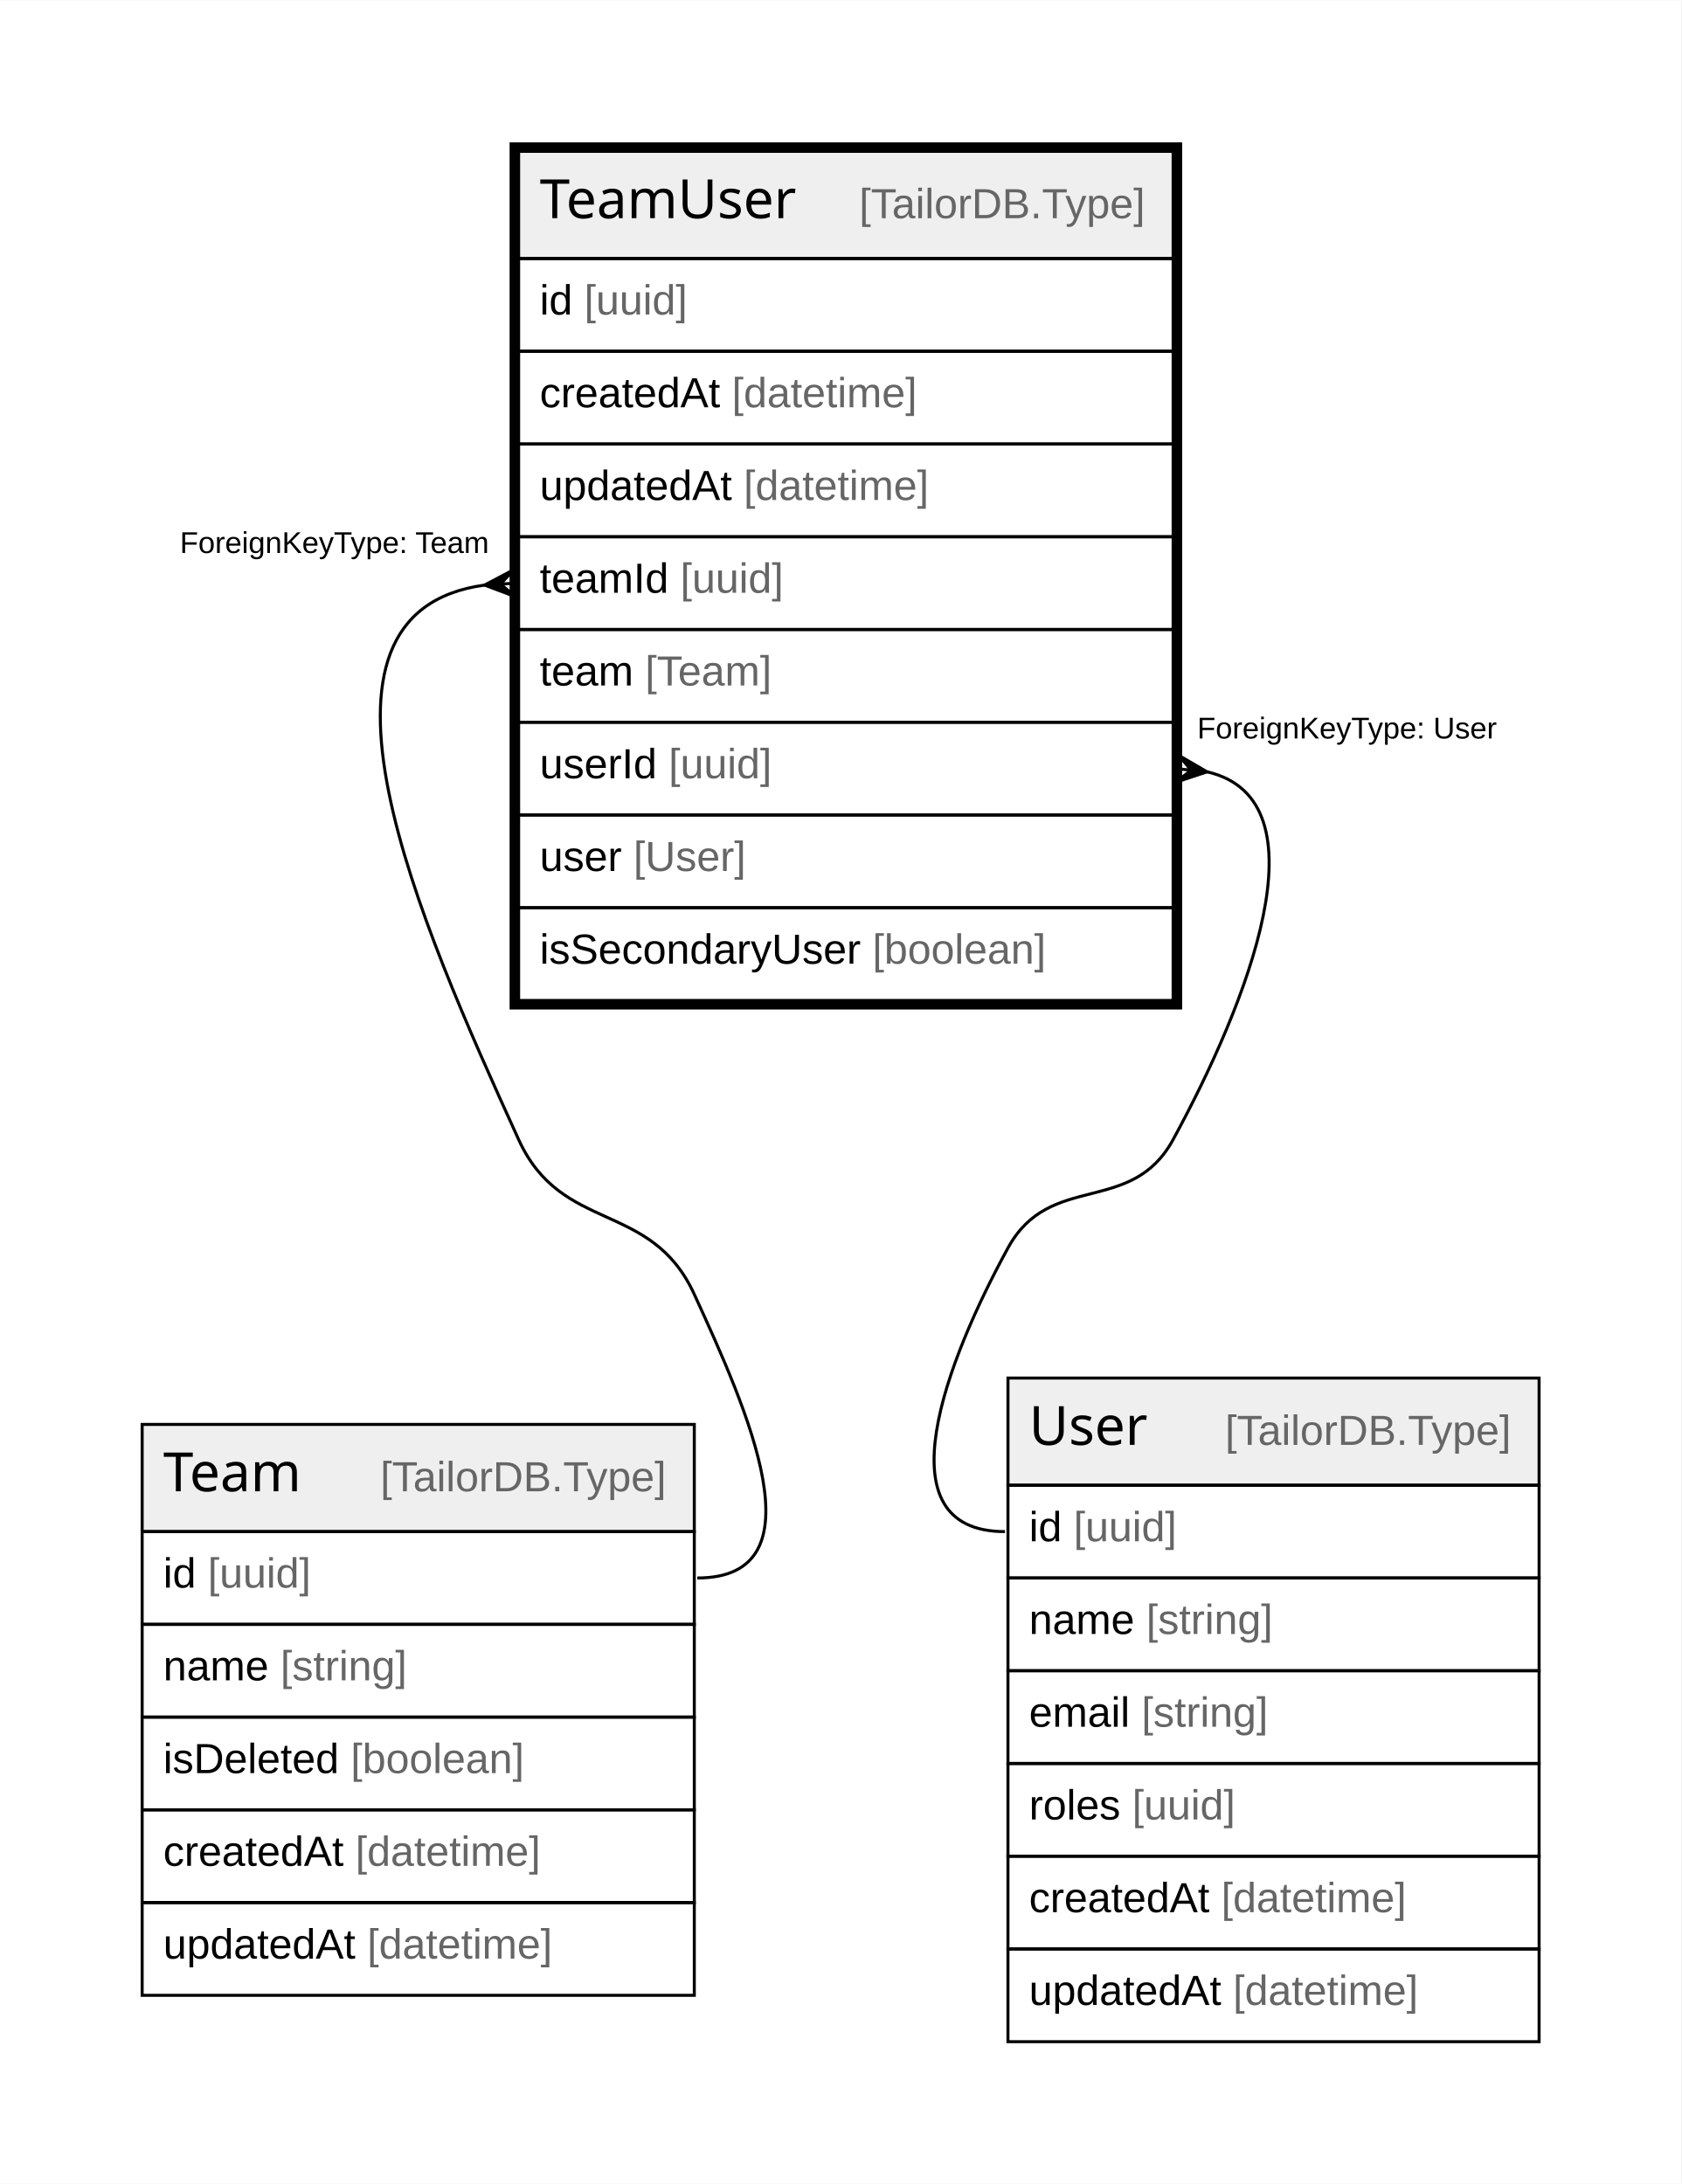
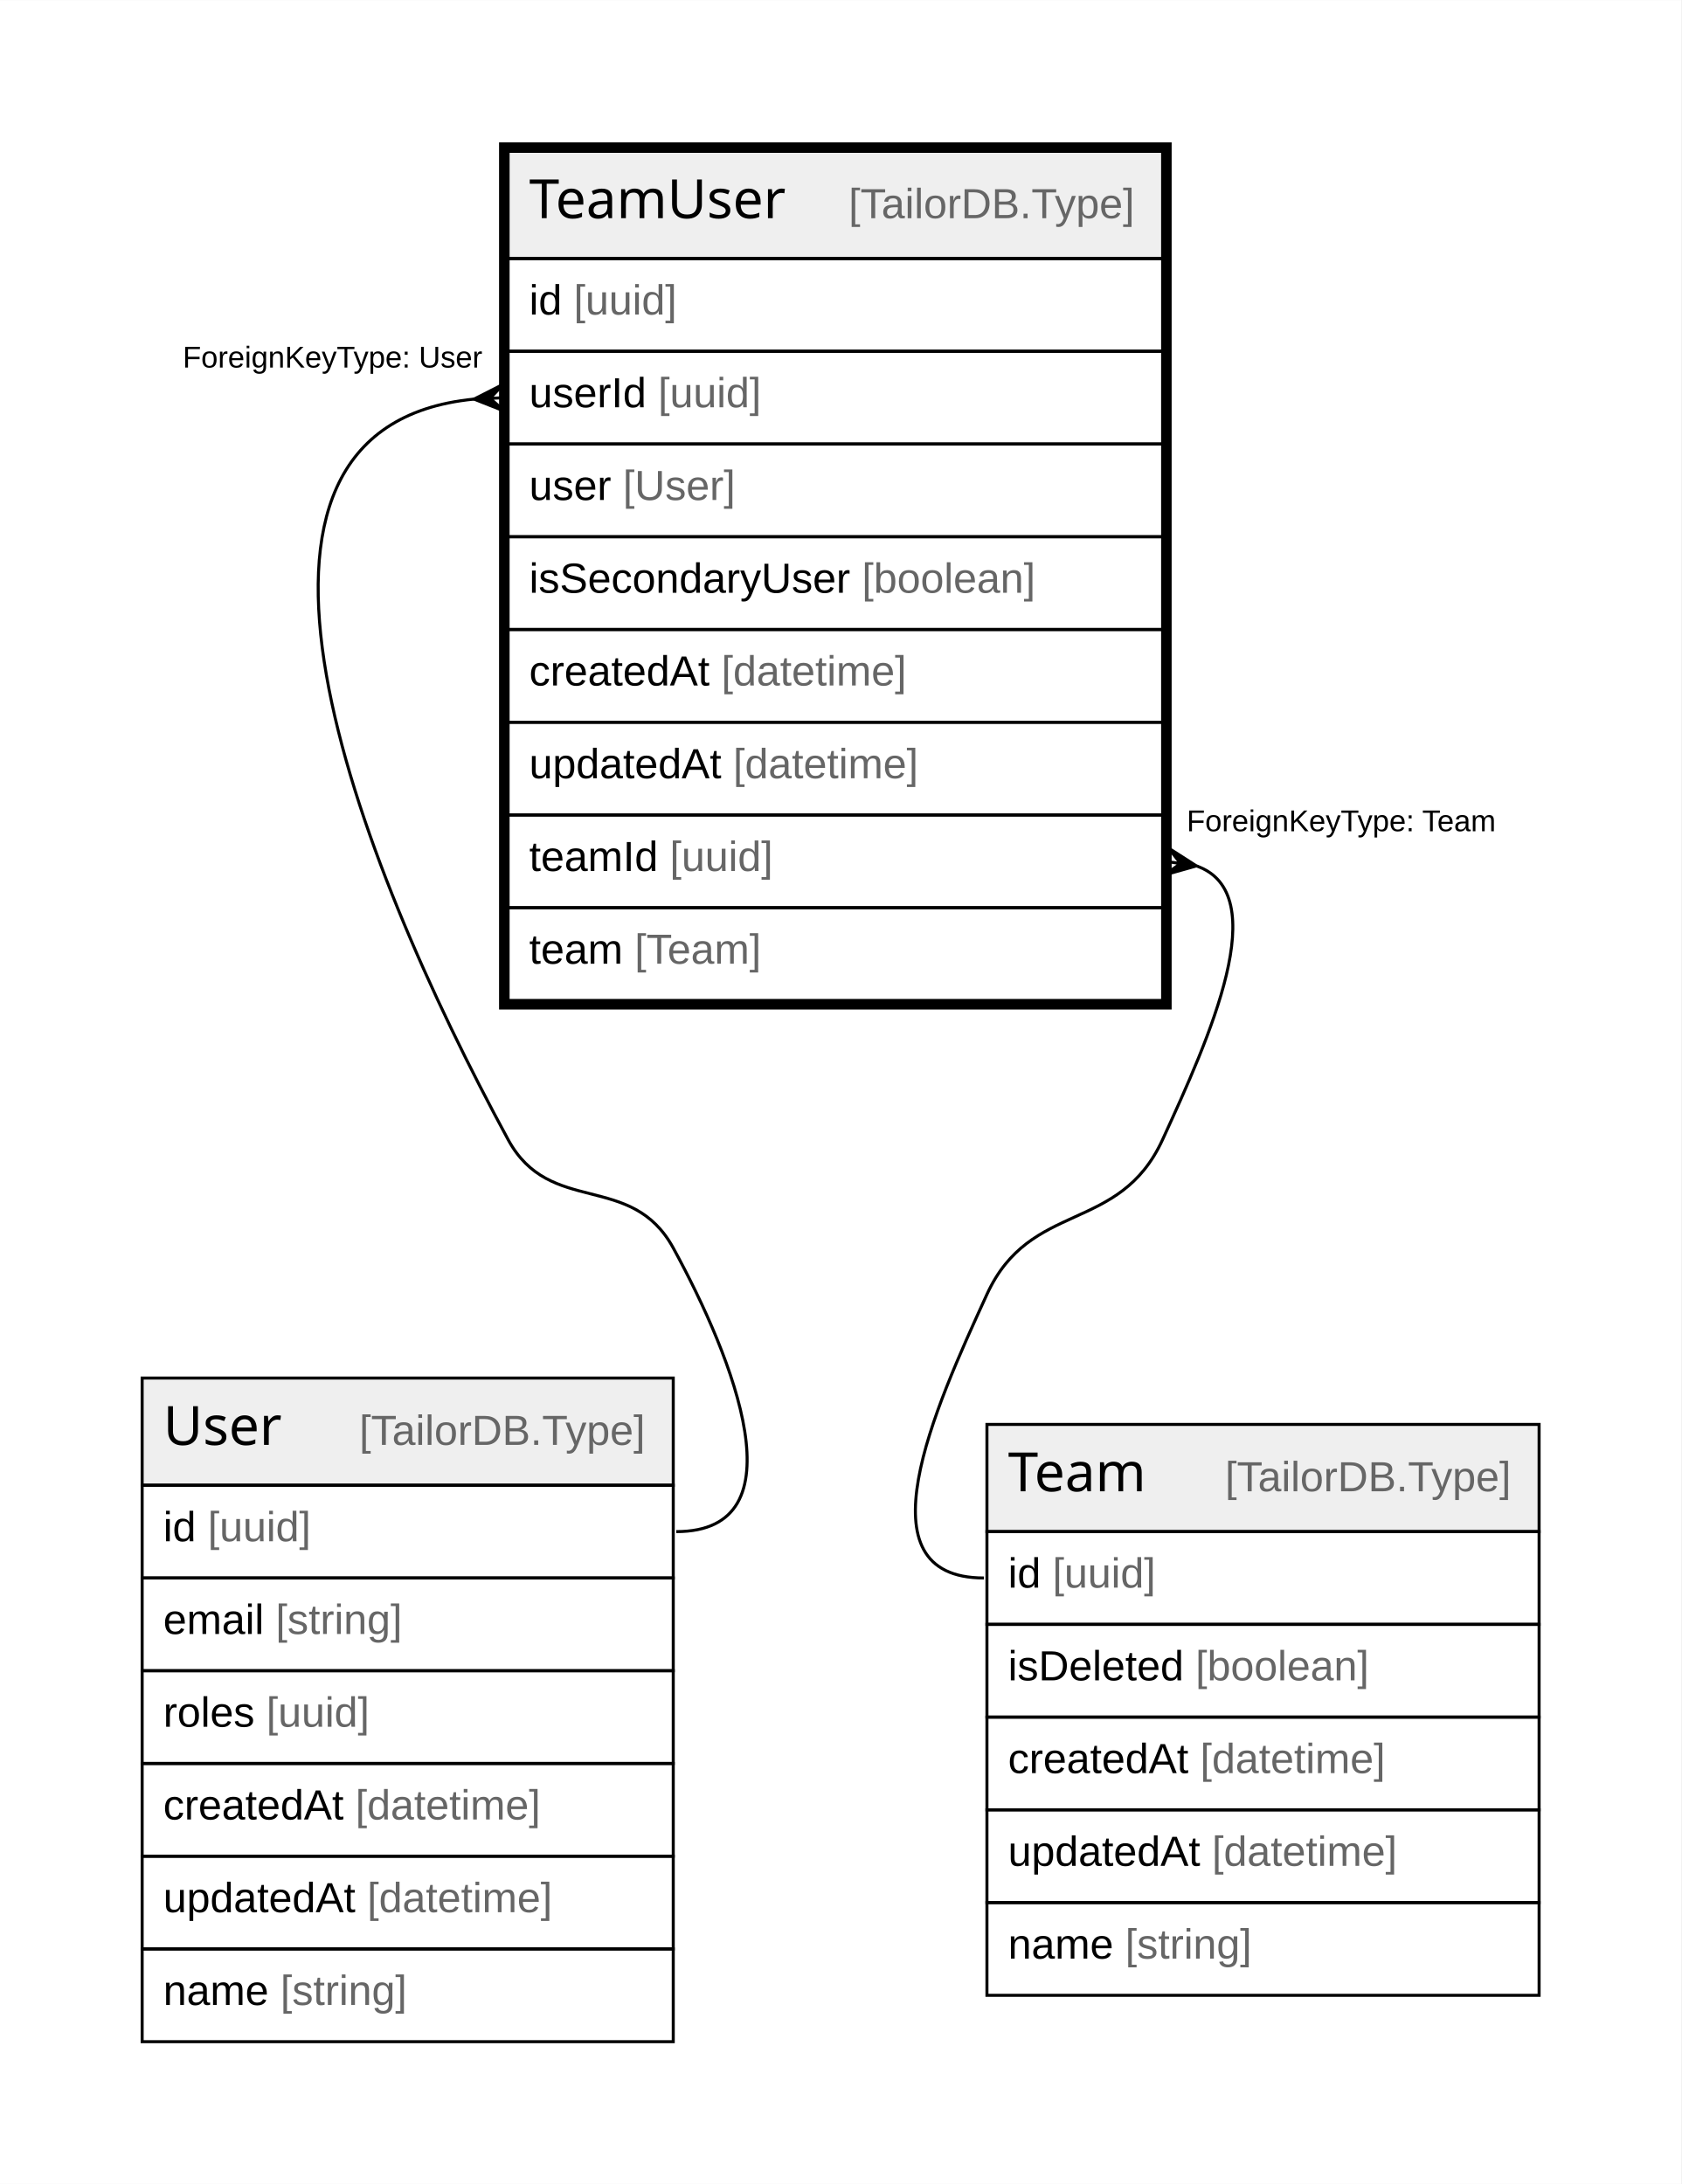
<svg xmlns="http://www.w3.org/2000/svg" width="558pt" height="725pt" viewBox="0.00 0.00 558.25 725.20">
  <g id="graph0" class="graph" transform="scale(1 1) rotate(0) translate(4 721.2)">
    <polygon fill="white" stroke="none" points="-4,4 -4,-721.2 554.25,-721.2 554.25,4 -4,4" />
    <g id="node1" class="node">
-       <polygon fill="#efefef" stroke="none" points="168.21,-635.4 168.21,-671 385.53,-671 385.53,-635.4 168.21,-635.4" />
-       <polygon fill="none" stroke="black" points="168.21,-635.4 168.21,-671 385.53,-671 385.53,-635.4 168.21,-635.4" />
-       <text text-anchor="start" x="175.21" y="-648.8" font-family="Arial Bold" font-size="18.00">TeamUser</text>
-       <text text-anchor="start" x="250.17" y="-648.8" font-family="Arial" font-size="14.00">    </text>
-       <text text-anchor="start" x="281.29" y="-648.8" font-family="Arial" font-size="14.00" fill="#666666">[TailorDB.Type]</text>
-       <polygon fill="none" stroke="black" points="168.21,-604.6 168.21,-635.4 385.53,-635.4 385.53,-604.6 168.21,-604.6" />
-       <text text-anchor="start" x="175.21" y="-616.8" font-family="Arial" font-size="14.00">id </text>
-       <text text-anchor="start" x="189.99" y="-616.8" font-family="Arial" font-size="14.00" fill="#666666">[uuid]</text>
-       <polygon fill="none" stroke="black" points="168.21,-573.8 168.21,-604.6 385.53,-604.6 385.53,-573.8 168.21,-573.8" />
-       <text text-anchor="start" x="175.21" y="-586" font-family="Arial" font-size="14.00">createdAt </text>
-       <text text-anchor="start" x="239.02" y="-586" font-family="Arial" font-size="14.00" fill="#666666">[datetime]</text>
-       <polygon fill="none" stroke="black" points="168.21,-543 168.21,-573.8 385.53,-573.8 385.53,-543 168.21,-543" />
-       <text text-anchor="start" x="175.21" y="-555.2" font-family="Arial" font-size="14.00">updatedAt </text>
-       <text text-anchor="start" x="242.93" y="-555.2" font-family="Arial" font-size="14.00" fill="#666666">[datetime]</text>
-       <polygon fill="none" stroke="black" points="168.21,-512.2 168.21,-543 385.53,-543 385.53,-512.2 168.21,-512.2" />
-       <text text-anchor="start" x="175.21" y="-524.4" font-family="Arial" font-size="14.00">teamId </text>
-       <text text-anchor="start" x="221.9" y="-524.4" font-family="Arial" font-size="14.00" fill="#666666">[uuid]</text>
-       <polygon fill="none" stroke="black" points="168.21,-481.4 168.21,-512.2 385.53,-512.2 385.53,-481.4 168.21,-481.4" />
-       <text text-anchor="start" x="175.21" y="-493.6" font-family="Arial" font-size="14.00">team </text>
-       <text text-anchor="start" x="210.22" y="-493.6" font-family="Arial" font-size="14.00" fill="#666666">[Team]</text>
-       <polygon fill="none" stroke="black" points="168.21,-450.6 168.21,-481.4 385.53,-481.4 385.53,-450.6 168.21,-450.6" />
-       <text text-anchor="start" x="175.21" y="-462.8" font-family="Arial" font-size="14.00">userId </text>
-       <text text-anchor="start" x="218.01" y="-462.8" font-family="Arial" font-size="14.00" fill="#666666">[uuid]</text>
-       <polygon fill="none" stroke="black" points="168.21,-419.8 168.21,-450.6 385.53,-450.6 385.53,-419.8 168.21,-419.8" />
-       <text text-anchor="start" x="175.21" y="-432" font-family="Arial" font-size="14.00">user </text>
-       <text text-anchor="start" x="206.33" y="-432" font-family="Arial" font-size="14.00" fill="#666666">[User]</text>
-       <polygon fill="none" stroke="black" points="168.21,-389 168.21,-419.8 385.53,-419.8 385.53,-389 168.21,-389" />
-       <text text-anchor="start" x="175.21" y="-401.2" font-family="Arial" font-size="14.00">isSecondaryUser </text>
-       <text text-anchor="start" x="285.7" y="-401.2" font-family="Arial" font-size="14.00" fill="#666666">[boolean]</text>
-       <polygon fill="none" stroke="black" stroke-width="3" points="166.71,-387.5 166.71,-672.5 387.03,-672.5 387.03,-387.5 166.71,-387.5" />
+       <polygon fill="#efefef" stroke="none" points="164.71,-635.4 164.71,-671 382.04,-671 382.04,-635.4 164.71,-635.4" />
+       <polygon fill="none" stroke="black" points="164.71,-635.4 164.71,-671 382.04,-671 382.04,-635.4 164.71,-635.4" />
+       <text text-anchor="start" x="171.71" y="-648.8" font-family="Arial Bold" font-size="18.00">TeamUser</text>
+       <text text-anchor="start" x="246.67" y="-648.8" font-family="Arial" font-size="14.00">    </text>
+       <text text-anchor="start" x="277.79" y="-648.8" font-family="Arial" font-size="14.00" fill="#666666">[TailorDB.Type]</text>
+       <polygon fill="none" stroke="black" points="164.71,-604.6 164.71,-635.4 382.04,-635.4 382.04,-604.6 164.71,-604.6" />
+       <text text-anchor="start" x="171.71" y="-616.8" font-family="Arial" font-size="14.00">id </text>
+       <text text-anchor="start" x="186.5" y="-616.8" font-family="Arial" font-size="14.00" fill="#666666">[uuid]</text>
+       <polygon fill="none" stroke="black" points="164.71,-573.8 164.71,-604.6 382.04,-604.6 382.04,-573.8 164.71,-573.8" />
+       <text text-anchor="start" x="171.71" y="-586" font-family="Arial" font-size="14.00">userId </text>
+       <text text-anchor="start" x="214.51" y="-586" font-family="Arial" font-size="14.00" fill="#666666">[uuid]</text>
+       <polygon fill="none" stroke="black" points="164.71,-543 164.71,-573.8 382.04,-573.8 382.04,-543 164.71,-543" />
+       <text text-anchor="start" x="171.71" y="-555.2" font-family="Arial" font-size="14.00">user </text>
+       <text text-anchor="start" x="202.84" y="-555.2" font-family="Arial" font-size="14.00" fill="#666666">[User]</text>
+       <polygon fill="none" stroke="black" points="164.71,-512.2 164.71,-543 382.04,-543 382.04,-512.2 164.71,-512.2" />
+       <text text-anchor="start" x="171.71" y="-524.4" font-family="Arial" font-size="14.00">isSecondaryUser </text>
+       <text text-anchor="start" x="282.2" y="-524.4" font-family="Arial" font-size="14.00" fill="#666666">[boolean]</text>
+       <polygon fill="none" stroke="black" points="164.71,-481.4 164.71,-512.2 382.04,-512.2 382.04,-481.4 164.71,-481.4" />
+       <text text-anchor="start" x="171.71" y="-493.6" font-family="Arial" font-size="14.00">createdAt </text>
+       <text text-anchor="start" x="235.53" y="-493.6" font-family="Arial" font-size="14.00" fill="#666666">[datetime]</text>
+       <polygon fill="none" stroke="black" points="164.71,-450.6 164.71,-481.4 382.04,-481.4 382.04,-450.6 164.71,-450.6" />
+       <text text-anchor="start" x="171.71" y="-462.8" font-family="Arial" font-size="14.00">updatedAt </text>
+       <text text-anchor="start" x="239.44" y="-462.8" font-family="Arial" font-size="14.00" fill="#666666">[datetime]</text>
+       <polygon fill="none" stroke="black" points="164.71,-419.8 164.71,-450.6 382.04,-450.6 382.04,-419.8 164.71,-419.8" />
+       <text text-anchor="start" x="171.71" y="-432" font-family="Arial" font-size="14.00">teamId </text>
+       <text text-anchor="start" x="218.4" y="-432" font-family="Arial" font-size="14.00" fill="#666666">[uuid]</text>
+       <polygon fill="none" stroke="black" points="164.71,-389 164.71,-419.8 382.04,-419.8 382.04,-389 164.71,-389" />
+       <text text-anchor="start" x="171.71" y="-401.2" font-family="Arial" font-size="14.00">team </text>
+       <text text-anchor="start" x="206.73" y="-401.2" font-family="Arial" font-size="14.00" fill="#666666">[Team]</text>
+       <polygon fill="none" stroke="black" stroke-width="3" points="163.21,-387.5 163.21,-672.5 383.54,-672.5 383.54,-387.5 163.21,-387.5" />
    </g>
    <g id="node2" class="node">
-       <polygon fill="#efefef" stroke="none" points="43.2,-212.6 43.2,-248.2 226.54,-248.2 226.54,-212.6 43.2,-212.6" />
-       <polygon fill="none" stroke="black" points="43.2,-212.6 43.2,-248.2 226.54,-248.2 226.54,-212.6 43.2,-212.6" />
-       <text text-anchor="start" x="50.2" y="-226" font-family="Arial Bold" font-size="18.00">Team</text>
-       <text text-anchor="start" x="91.17" y="-226" font-family="Arial" font-size="14.00">    </text>
-       <text text-anchor="start" x="122.29" y="-226" font-family="Arial" font-size="14.00" fill="#666666">[TailorDB.Type]</text>
-       <polygon fill="none" stroke="black" points="43.2,-181.8 43.2,-212.6 226.54,-212.6 226.54,-181.8 43.2,-181.8" />
-       <text text-anchor="start" x="50.2" y="-194" font-family="Arial" font-size="14.00">id </text>
-       <text text-anchor="start" x="64.99" y="-194" font-family="Arial" font-size="14.00" fill="#666666">[uuid]</text>
-       <polygon fill="none" stroke="black" points="43.2,-151 43.2,-181.8 226.54,-181.8 226.54,-151 43.2,-151" />
-       <text text-anchor="start" x="50.2" y="-163.2" font-family="Arial" font-size="14.00">name </text>
-       <text text-anchor="start" x="89.11" y="-163.2" font-family="Arial" font-size="14.00" fill="#666666">[string]</text>
-       <polygon fill="none" stroke="black" points="43.2,-120.2 43.2,-151 226.54,-151 226.54,-120.2 43.2,-120.2" />
-       <text text-anchor="start" x="50.2" y="-132.4" font-family="Arial" font-size="14.00">isDeleted </text>
-       <text text-anchor="start" x="112.45" y="-132.4" font-family="Arial" font-size="14.00" fill="#666666">[boolean]</text>
-       <polygon fill="none" stroke="black" points="43.2,-89.4 43.2,-120.2 226.54,-120.2 226.54,-89.4 43.2,-89.4" />
-       <text text-anchor="start" x="50.2" y="-101.6" font-family="Arial" font-size="14.00">createdAt </text>
-       <text text-anchor="start" x="114.01" y="-101.6" font-family="Arial" font-size="14.00" fill="#666666">[datetime]</text>
-       <polygon fill="none" stroke="black" points="43.2,-58.6 43.2,-89.4 226.54,-89.4 226.54,-58.6 43.2,-58.6" />
-       <text text-anchor="start" x="50.2" y="-70.8" font-family="Arial" font-size="14.00">updatedAt </text>
-       <text text-anchor="start" x="117.92" y="-70.8" font-family="Arial" font-size="14.00" fill="#666666">[datetime]</text>
+       <polygon fill="#efefef" stroke="none" points="43.2,-228 43.2,-263.6 219.55,-263.6 219.55,-228 43.2,-228" />
+       <polygon fill="none" stroke="black" points="43.2,-228 43.2,-263.6 219.55,-263.6 219.55,-228 43.2,-228" />
+       <text text-anchor="start" x="50.2" y="-241.4" font-family="Arial Bold" font-size="18.00">User</text>
+       <text text-anchor="start" x="84.19" y="-241.4" font-family="Arial" font-size="14.00">    </text>
+       <text text-anchor="start" x="115.3" y="-241.4" font-family="Arial" font-size="14.00" fill="#666666">[TailorDB.Type]</text>
+       <polygon fill="none" stroke="black" points="43.2,-197.2 43.2,-228 219.55,-228 219.55,-197.2 43.2,-197.2" />
+       <text text-anchor="start" x="50.2" y="-209.4" font-family="Arial" font-size="14.00">id </text>
+       <text text-anchor="start" x="64.99" y="-209.4" font-family="Arial" font-size="14.00" fill="#666666">[uuid]</text>
+       <polygon fill="none" stroke="black" points="43.2,-166.4 43.2,-197.2 219.55,-197.2 219.55,-166.4 43.2,-166.4" />
+       <text text-anchor="start" x="50.2" y="-178.6" font-family="Arial" font-size="14.00">email </text>
+       <text text-anchor="start" x="87.54" y="-178.6" font-family="Arial" font-size="14.00" fill="#666666">[string]</text>
+       <polygon fill="none" stroke="black" points="43.2,-135.6 43.2,-166.4 219.55,-166.4 219.55,-135.6 43.2,-135.6" />
+       <text text-anchor="start" x="50.2" y="-147.8" font-family="Arial" font-size="14.00">roles </text>
+       <text text-anchor="start" x="84.43" y="-147.8" font-family="Arial" font-size="14.00" fill="#666666">[uuid]</text>
+       <polygon fill="none" stroke="black" points="43.2,-104.8 43.2,-135.6 219.55,-135.6 219.55,-104.8 43.2,-104.8" />
+       <text text-anchor="start" x="50.2" y="-117" font-family="Arial" font-size="14.00">createdAt </text>
+       <text text-anchor="start" x="114.01" y="-117" font-family="Arial" font-size="14.00" fill="#666666">[datetime]</text>
+       <polygon fill="none" stroke="black" points="43.2,-74 43.2,-104.8 219.55,-104.8 219.55,-74 43.2,-74" />
+       <text text-anchor="start" x="50.2" y="-86.2" font-family="Arial" font-size="14.00">updatedAt </text>
+       <text text-anchor="start" x="117.92" y="-86.2" font-family="Arial" font-size="14.00" fill="#666666">[datetime]</text>
+       <polygon fill="none" stroke="black" points="43.2,-43.2 43.2,-74 219.55,-74 219.55,-43.2 43.2,-43.2" />
+       <text text-anchor="start" x="50.2" y="-55.4" font-family="Arial" font-size="14.00">name </text>
+       <text text-anchor="start" x="89.11" y="-55.4" font-family="Arial" font-size="14.00" fill="#666666">[string]</text>
    </g>
    <g id="edge1" class="edge">
-       <path fill="none" stroke="black" d="M156.92,-526.95C89.45,-517.78 135.72,-414.2 168.21,-342.8 182.52,-311.35 212.15,-322.82 226.54,-291.4 243.98,-253.33 269.41,-197.2 227.54,-197.2" />
-       <polygon fill="black" stroke="black" points="156.89,-526.95 166.59,-532.07 162.22,-527.28 166.54,-527.56 166.54,-527.56 166.54,-527.56 162.22,-527.28 167.16,-523.09 156.89,-526.95" />
-       <text text-anchor="start" x="55.72" y="-537.6" font-family="Arial" font-size="10.00">ForeignKeyType: Team</text>
+       <path fill="none" stroke="black" d="M153.35,-588.71C58.07,-579.29 114.23,-435.87 164.71,-342.8 178.61,-317.17 205.57,-332.38 219.55,-306.8 239.63,-270.06 262.42,-212.6 220.55,-212.6" />
+       <polygon fill="black" stroke="black" points="153.39,-588.71 163.17,-593.68 158.72,-588.96 163.04,-589.17 163.04,-589.17 163.04,-589.17 158.72,-588.96 163.59,-584.69 153.39,-588.71" />
+       <text text-anchor="start" x="56.67" y="-599.2" font-family="Arial" font-size="10.00">ForeignKeyType: User</text>
    </g>
    <g id="node3" class="node">
-       <polygon fill="#efefef" stroke="none" points="330.69,-228 330.69,-263.6 507.05,-263.6 507.05,-228 330.69,-228" />
-       <polygon fill="none" stroke="black" points="330.69,-228 330.69,-263.6 507.05,-263.6 507.05,-228 330.69,-228" />
-       <text text-anchor="start" x="337.69" y="-241.4" font-family="Arial Bold" font-size="18.00">User</text>
-       <text text-anchor="start" x="371.68" y="-241.4" font-family="Arial" font-size="14.00">    </text>
-       <text text-anchor="start" x="402.8" y="-241.4" font-family="Arial" font-size="14.00" fill="#666666">[TailorDB.Type]</text>
-       <polygon fill="none" stroke="black" points="330.69,-197.2 330.69,-228 507.05,-228 507.05,-197.2 330.69,-197.2" />
-       <text text-anchor="start" x="337.69" y="-209.4" font-family="Arial" font-size="14.00">id </text>
-       <text text-anchor="start" x="352.48" y="-209.4" font-family="Arial" font-size="14.00" fill="#666666">[uuid]</text>
-       <polygon fill="none" stroke="black" points="330.69,-166.4 330.69,-197.2 507.05,-197.2 507.05,-166.4 330.69,-166.4" />
-       <text text-anchor="start" x="337.69" y="-178.6" font-family="Arial" font-size="14.00">name </text>
-       <text text-anchor="start" x="376.6" y="-178.6" font-family="Arial" font-size="14.00" fill="#666666">[string]</text>
-       <polygon fill="none" stroke="black" points="330.69,-135.6 330.69,-166.4 507.05,-166.4 507.05,-135.6 330.69,-135.6" />
-       <text text-anchor="start" x="337.69" y="-147.8" font-family="Arial" font-size="14.00">email </text>
-       <text text-anchor="start" x="375.04" y="-147.8" font-family="Arial" font-size="14.00" fill="#666666">[string]</text>
-       <polygon fill="none" stroke="black" points="330.69,-104.8 330.69,-135.6 507.05,-135.6 507.05,-104.8 330.69,-104.8" />
-       <text text-anchor="start" x="337.69" y="-117" font-family="Arial" font-size="14.00">roles </text>
-       <text text-anchor="start" x="371.93" y="-117" font-family="Arial" font-size="14.00" fill="#666666">[uuid]</text>
-       <polygon fill="none" stroke="black" points="330.69,-74 330.69,-104.8 507.05,-104.8 507.05,-74 330.69,-74" />
-       <text text-anchor="start" x="337.69" y="-86.2" font-family="Arial" font-size="14.00">createdAt </text>
-       <text text-anchor="start" x="401.51" y="-86.2" font-family="Arial" font-size="14.00" fill="#666666">[datetime]</text>
-       <polygon fill="none" stroke="black" points="330.69,-43.2 330.69,-74 507.05,-74 507.05,-43.2 330.69,-43.2" />
-       <text text-anchor="start" x="337.69" y="-55.4" font-family="Arial" font-size="14.00">updatedAt </text>
-       <text text-anchor="start" x="405.42" y="-55.4" font-family="Arial" font-size="14.00" fill="#666666">[datetime]</text>
+       <polygon fill="#efefef" stroke="none" points="323.71,-212.6 323.71,-248.2 507.05,-248.2 507.05,-212.6 323.71,-212.6" />
+       <polygon fill="none" stroke="black" points="323.71,-212.6 323.71,-248.2 507.05,-248.2 507.05,-212.6 323.71,-212.6" />
+       <text text-anchor="start" x="330.71" y="-226" font-family="Arial Bold" font-size="18.00">Team</text>
+       <text text-anchor="start" x="371.68" y="-226" font-family="Arial" font-size="14.00">    </text>
+       <text text-anchor="start" x="402.8" y="-226" font-family="Arial" font-size="14.00" fill="#666666">[TailorDB.Type]</text>
+       <polygon fill="none" stroke="black" points="323.71,-181.8 323.71,-212.6 507.05,-212.6 507.05,-181.8 323.71,-181.8" />
+       <text text-anchor="start" x="330.71" y="-194" font-family="Arial" font-size="14.00">id </text>
+       <text text-anchor="start" x="345.49" y="-194" font-family="Arial" font-size="14.00" fill="#666666">[uuid]</text>
+       <polygon fill="none" stroke="black" points="323.71,-151 323.71,-181.8 507.05,-181.8 507.05,-151 323.71,-151" />
+       <text text-anchor="start" x="330.71" y="-163.2" font-family="Arial" font-size="14.00">isDeleted </text>
+       <text text-anchor="start" x="392.96" y="-163.2" font-family="Arial" font-size="14.00" fill="#666666">[boolean]</text>
+       <polygon fill="none" stroke="black" points="323.71,-120.2 323.71,-151 507.05,-151 507.05,-120.2 323.71,-120.2" />
+       <text text-anchor="start" x="330.71" y="-132.4" font-family="Arial" font-size="14.00">createdAt </text>
+       <text text-anchor="start" x="394.52" y="-132.4" font-family="Arial" font-size="14.00" fill="#666666">[datetime]</text>
+       <polygon fill="none" stroke="black" points="323.71,-89.4 323.71,-120.2 507.05,-120.2 507.05,-89.4 323.71,-89.4" />
+       <text text-anchor="start" x="330.71" y="-101.6" font-family="Arial" font-size="14.00">updatedAt </text>
+       <text text-anchor="start" x="398.43" y="-101.6" font-family="Arial" font-size="14.00" fill="#666666">[datetime]</text>
+       <polygon fill="none" stroke="black" points="323.71,-58.6 323.71,-89.4 507.05,-89.4 507.05,-58.6 323.71,-58.6" />
+       <text text-anchor="start" x="330.71" y="-70.8" font-family="Arial" font-size="14.00">name </text>
+       <text text-anchor="start" x="369.62" y="-70.8" font-family="Arial" font-size="14.00" fill="#666666">[string]</text>
    </g>
    <g id="edge2" class="edge">
-       <path fill="none" stroke="black" d="M396.86,-464.92C437.15,-455.57 409.9,-387.5 385.53,-342.8 371.58,-317.2 344.68,-332.38 330.69,-306.8 310.61,-270.06 287.82,-212.6 329.69,-212.6" />
-       <polygon fill="black" stroke="black" points="396.81,-464.93 386.4,-461.49 391.51,-465.48 387.2,-465.93 387.2,-465.93 387.2,-465.93 391.51,-465.48 387.33,-470.44 396.81,-464.93" />
-       <text text-anchor="start" x="393.53" y="-476" font-family="Arial" font-size="10.00">ForeignKeyType: User</text>
+       <path fill="none" stroke="black" d="M393.25,-433.69C419.31,-424.61 397.48,-376.49 382.04,-342.8 367.65,-311.39 338.1,-322.82 323.71,-291.4 306.27,-253.33 280.84,-197.2 322.71,-197.2" />
+       <polygon fill="black" stroke="black" points="393.26,-433.69 382.71,-430.7 387.99,-434.47 383.7,-435.1 383.7,-435.1 383.7,-435.1 387.99,-434.47 384.03,-439.6 393.26,-433.69" />
+       <text text-anchor="start" x="390.04" y="-445.2" font-family="Arial" font-size="10.00">ForeignKeyType: Team</text>
    </g>
  </g>
</svg>
